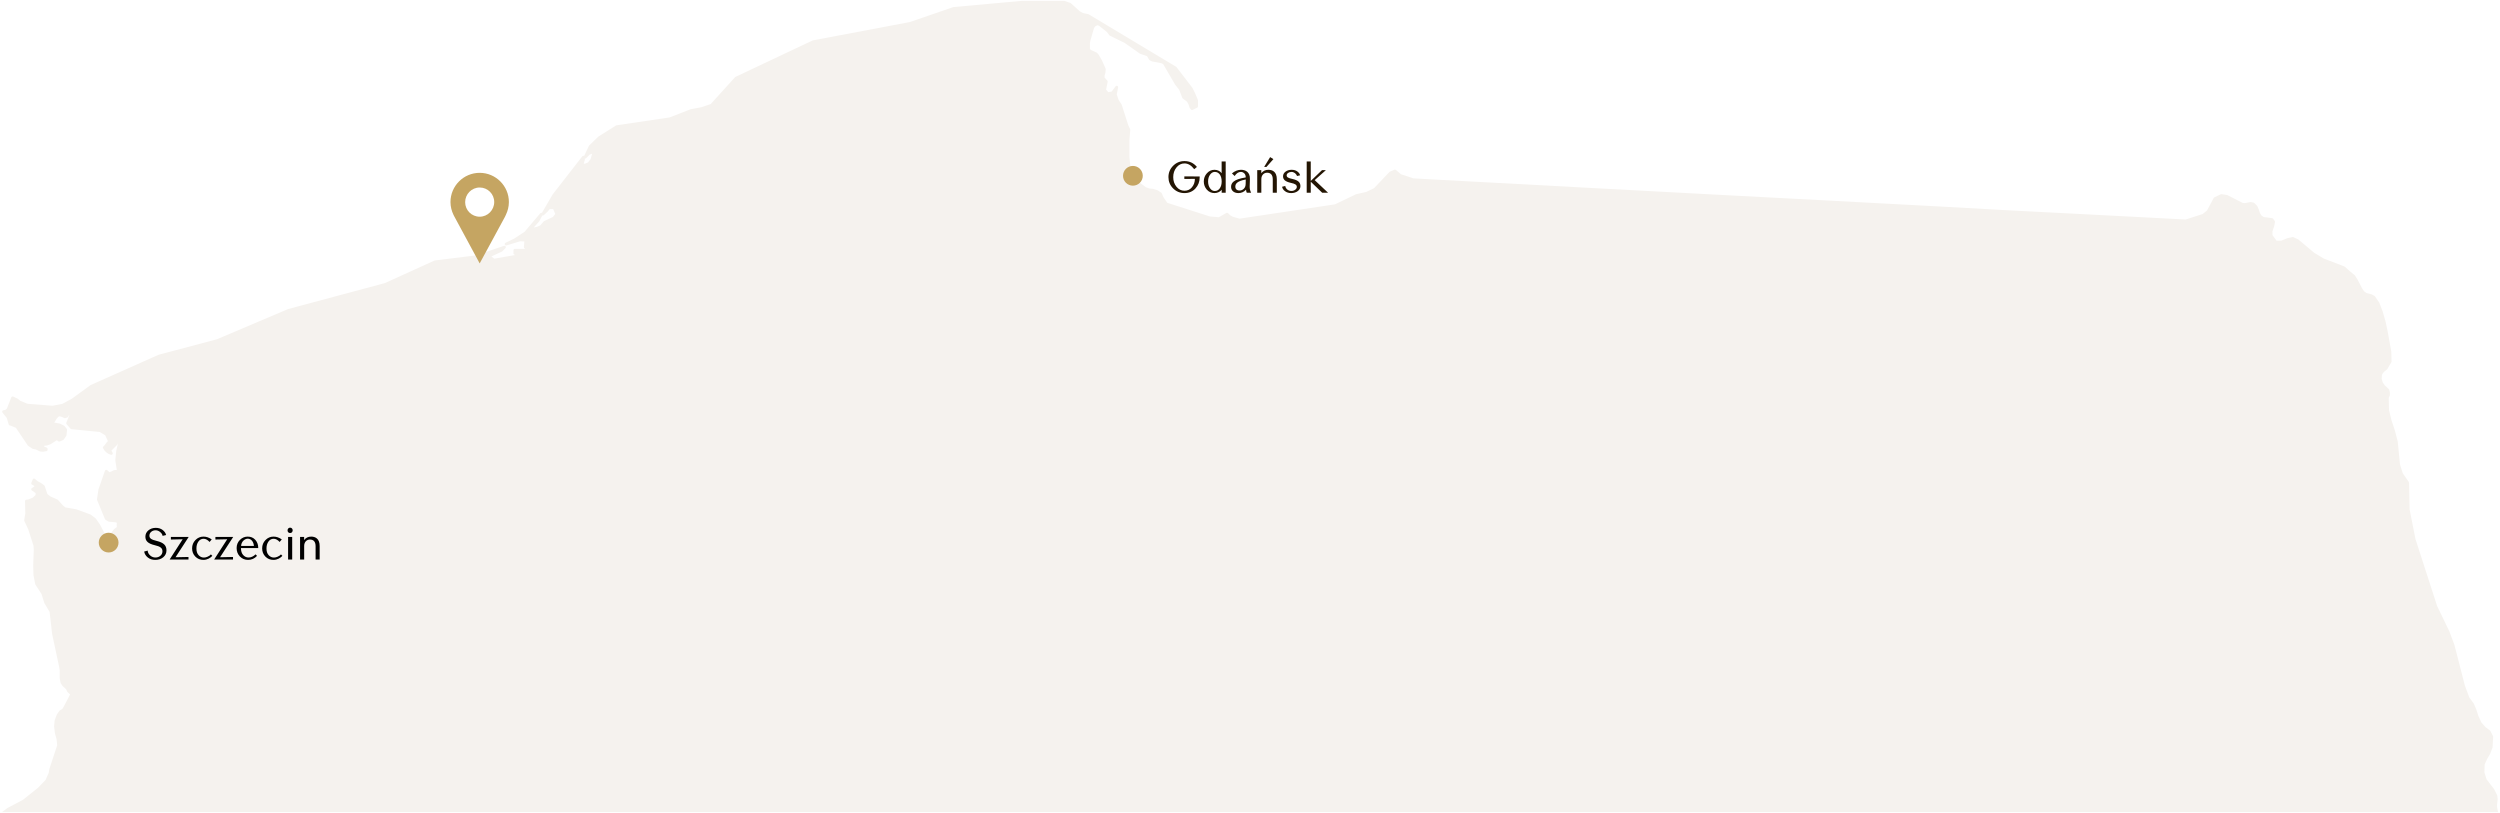
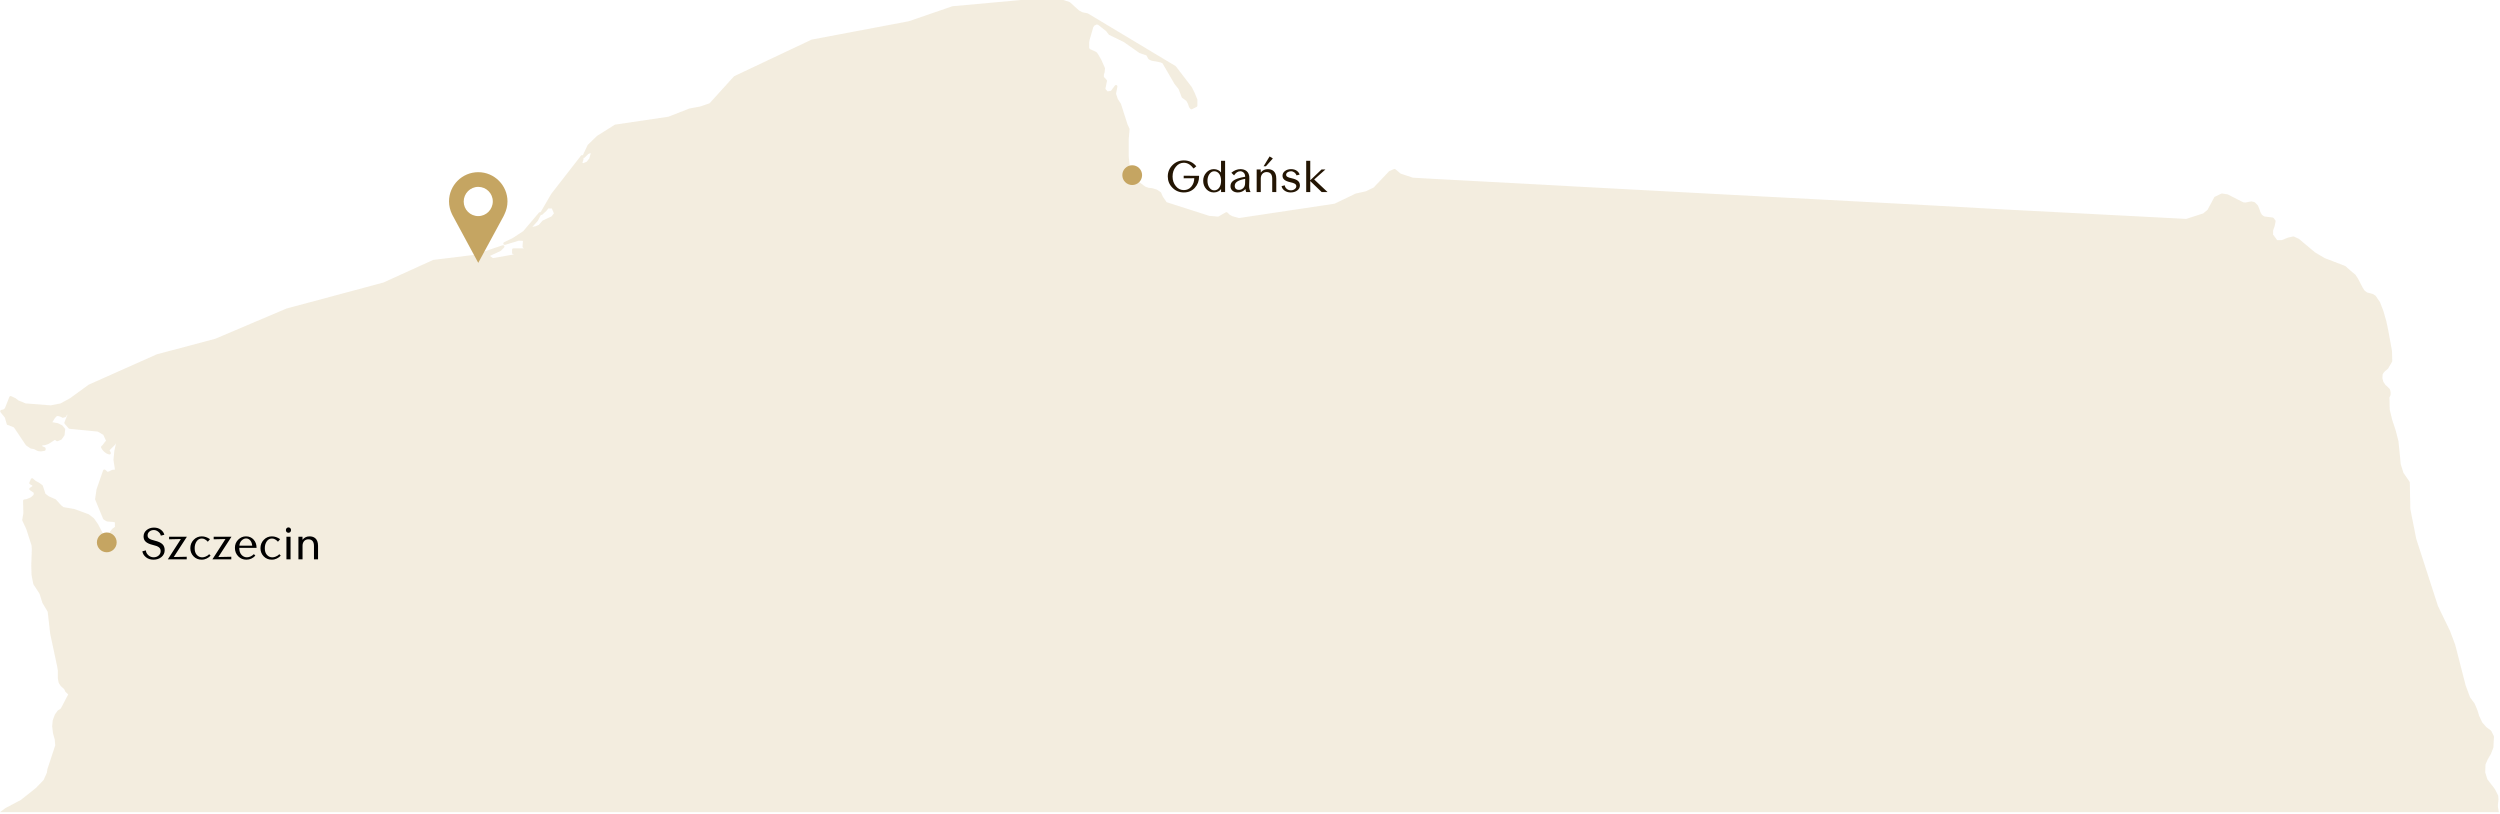
- <svg xmlns="http://www.w3.org/2000/svg" width="886" height="288" viewBox="0 0 886 288" fill="none">
-   <path d="M377.147 0.308C377.174 0.312 377.2 0.318 377.226 0.327L379.325 1.027L379.419 1.07C379.449 1.087 379.477 1.107 379.503 1.13L382.658 3.99L383.842 4.626L385.67 5.012L385.75 5.036C385.776 5.046 385.8 5.058 385.824 5.073L416.824 23.672C416.878 23.705 416.926 23.747 416.964 23.797L422.563 31.097L422.614 31.177L423.515 32.978L423.528 33.009L424.528 35.409C424.554 35.47 424.567 35.535 424.567 35.601V37.702C424.567 37.891 424.46 38.064 424.291 38.149L422.69 38.949C422.48 39.054 422.223 38.998 422.076 38.814L421.677 38.314C421.64 38.268 421.611 38.215 421.593 38.16L421.205 36.998L420.68 36.036L419.167 34.901C419.091 34.844 419.033 34.767 418.999 34.678L417.926 31.849L416.475 30.011C416.46 29.993 416.446 29.973 416.435 29.953L412.216 22.692L411.519 22.382L408.375 21.793C408.329 21.784 408.285 21.769 408.243 21.748L407.443 21.348C407.355 21.304 407.281 21.235 407.232 21.149L406.525 19.913L404.104 19.074C404.059 19.058 404.018 19.037 403.979 19.01L398.611 15.233L393.347 12.65C393.276 12.615 393.214 12.565 393.167 12.502L392.304 11.351L389.517 9.141L388.985 8.942L388.189 9.304L387.721 9.928L386.452 14.323L386.267 15.251V17.319L386.578 17.693L388.674 18.646C388.742 18.677 388.803 18.723 388.852 18.781L389.352 19.381L389.399 19.451L390.5 21.351L390.523 21.397L391.823 24.296C391.858 24.373 391.872 24.458 391.865 24.543L391.766 25.743C391.763 25.777 391.756 25.812 391.746 25.845L391.467 26.776V27.506L392.436 28.563C392.543 28.681 392.589 28.843 392.558 29L392.004 31.762L392.762 32.659L393.985 32.443L395.367 30.601C395.507 30.415 395.757 30.35 395.97 30.444C396.182 30.538 396.302 30.767 396.258 30.996L395.782 33.466L396.421 35.383L397.486 37.03L397.519 37.087C397.528 37.107 397.536 37.128 397.543 37.149L399.834 44.319L400.521 45.79C400.557 45.868 400.573 45.956 400.565 46.042L400.267 49.63V55.669L400.854 61.458L402.023 63.797L403.235 64.23L403.304 64.261C403.326 64.273 403.347 64.286 403.367 64.301L406.107 66.356L407.374 66.808L408.509 66.903L408.616 66.924L410.216 67.424L410.282 67.45C410.304 67.46 410.325 67.472 410.345 67.485L411.544 68.286L411.602 68.33C411.655 68.378 411.698 68.438 411.727 68.504L412.306 69.857L413.683 71.876L428.768 76.709L431.954 76.989L434.619 75.467L434.694 75.432C434.875 75.366 435.081 75.408 435.221 75.547L435.968 76.295L436.956 76.835L439.296 77.49L473.119 72.418L480.551 68.85L480.658 68.813L484.202 68.025L486.967 66.69L492.404 60.958L492.479 60.892C492.507 60.873 492.536 60.857 492.566 60.843L494.167 60.143L494.233 60.12C494.391 60.076 494.562 60.112 494.689 60.219L496.516 61.757L500.859 63.205L507.896 63.602H507.895L526.594 64.602L561.794 66.502L587.994 67.902L614.193 69.302L646.593 71.002H646.594L685.993 73.102H685.995L711.191 74.501H711.192L736.393 75.802L757.593 76.902H757.594L774.601 77.797L780.621 75.855L782.173 74.578L784.426 70.366L784.52 70.177C784.569 70.078 784.651 69.999 784.751 69.951L787.051 68.85C787.142 68.806 787.245 68.791 787.345 68.807L789.245 69.107L789.321 69.126C789.346 69.133 789.37 69.144 789.394 69.156L794.813 71.915L795.547 71.996L797.573 71.61C797.64 71.597 797.709 71.598 797.775 71.613L798.676 71.813L798.743 71.834C798.81 71.859 798.87 71.897 798.921 71.948L799.921 72.948L799.982 73.023C800 73.05 800.016 73.079 800.028 73.109L800.528 74.309L800.541 74.343L800.924 75.491L801.441 76.353L802.253 76.921L805.231 77.305L805.328 77.328C805.423 77.36 805.507 77.42 805.567 77.501L806.167 78.301C806.252 78.415 806.285 78.56 806.257 78.7L805.957 80.2C805.953 80.22 805.948 80.24 805.941 80.259L805.367 81.982V83.335L806.818 85.301H808.469L810.578 84.439L810.658 84.414L812.459 84.013L812.54 84.002C812.622 83.998 812.705 84.014 812.78 84.049L814.479 84.849L814.536 84.88C814.554 84.892 814.572 84.905 814.589 84.918L820.158 89.593L823.586 91.649L830.846 94.434C830.902 94.456 830.954 94.488 830.999 94.528L832.785 96.116L834.484 97.515C834.524 97.548 834.56 97.588 834.588 97.631L835.487 99.031C835.496 99.044 835.504 99.058 835.512 99.072L837.097 102.144L837.83 103.246L838.68 103.84L840.494 104.318L840.554 104.337C840.573 104.345 840.591 104.354 840.609 104.364L841.51 104.864C841.578 104.902 841.636 104.956 841.68 105.02L843.18 107.219C843.201 107.251 843.22 107.285 843.233 107.321L844.434 110.42L844.447 110.464L845.447 113.964L845.456 113.998L846.156 117.297L846.159 117.312L847.459 124.512C847.463 124.537 847.466 124.562 847.467 124.587L847.566 128.087C847.569 128.181 847.546 128.273 847.499 128.353L846.099 130.753C846.069 130.805 846.029 130.85 845.983 130.888L844.919 131.759L844.478 132.289L844.158 132.849L844.071 134.247L844.426 135.489L845.146 136.569L845.999 137.328L846.021 137.348L846.62 137.948L846.665 137.999C846.706 138.052 846.735 138.114 846.752 138.18L846.952 138.98C846.962 139.02 846.967 139.06 846.967 139.101V140.001C846.967 140.071 846.952 140.141 846.924 140.205L846.568 141.003L846.665 145.337L847.548 148.964L848.741 152.543L848.751 152.577L849.751 156.477C849.757 156.502 849.762 156.527 849.765 156.552L850.559 164.602L851.52 167.677L853.679 170.818C853.734 170.898 853.764 170.993 853.767 171.09L853.966 180.548L856.052 191.074L863.734 214.82L868.018 223.684L868.035 223.726L869.835 228.526L869.852 228.577L873.547 242.959L875.111 247.162L876.671 249.307C876.693 249.337 876.712 249.37 876.727 249.404L877.627 251.504L877.644 251.549L878.335 253.724L879.391 256.025L880.906 257.731L882.467 258.901C882.529 258.947 882.58 259.008 882.614 259.078L883.515 260.877C883.553 260.955 883.571 261.042 883.566 261.128L883.366 264.829C883.363 264.88 883.352 264.931 883.334 264.979L882.534 267.08C882.525 267.105 882.513 267.129 882.5 267.152L881.411 269.03L880.562 270.917L880.469 273.732L881.218 276.167L883.863 279.596L883.914 279.677L885.015 281.877L885.049 281.966C885.057 281.997 885.063 282.028 885.065 282.06L885.165 283.259C885.168 283.291 885.168 283.325 885.164 283.357L884.967 285.13V286.053L885.3 287.801H0.7L2.567 286.401L2.634 286.359L8.091 283.481L13.431 279.229L16.146 276.416L17.281 273.862L17.473 272.625L17.492 272.544L20.26 264.141L20.073 262.089L19.484 259.933C19.478 259.91 19.474 259.887 19.471 259.864L19.171 257.463C19.166 257.426 19.166 257.388 19.17 257.351L19.369 255.351C19.373 255.309 19.383 255.268 19.398 255.228L20.098 253.329L20.123 253.271C20.133 253.252 20.144 253.234 20.156 253.216L21.056 251.917C21.096 251.858 21.149 251.81 21.21 251.773L22.102 251.237L22.628 250.362L24.846 246.11L23.929 245.27C23.878 245.224 23.838 245.167 23.811 245.104L23.451 244.297L22.227 243.168C22.199 243.142 22.173 243.111 22.151 243.079L21.551 242.178C21.515 242.124 21.489 242.063 21.477 242L21.177 240.5C21.17 240.467 21.167 240.434 21.167 240.401V237.639L20.973 236.377H20.972L20.378 233.606L18.477 224.706C18.474 224.69 18.471 224.674 18.47 224.658L17.582 216.865L15.737 213.756C15.717 213.723 15.701 213.688 15.69 213.651L14.709 210.514L12.547 207.173C12.512 207.12 12.489 207.059 12.477 206.997L11.876 203.896C11.871 203.87 11.868 203.843 11.867 203.816L11.768 200.416C11.767 200.405 11.767 200.394 11.768 200.383L11.966 194.816L11.872 193.397L10.002 187.587L8.614 184.613C8.572 184.521 8.558 184.419 8.574 184.319L8.965 181.966L8.867 177.712V177.601C8.867 177.349 9.055 177.136 9.305 177.105L10.036 177.013L11.595 176.373L12.584 175.465L12.645 174.749L11.284 173.813C11.148 173.719 11.066 173.564 11.067 173.398C11.069 173.232 11.152 173.077 11.29 172.985L12.096 172.447L12.184 172.301L12.106 172.173L11.324 171.739C11.102 171.615 11.008 171.344 11.105 171.109L11.605 169.909L11.664 169.805C11.734 169.71 11.838 169.641 11.956 169.614C12.114 169.578 12.279 169.621 12.399 169.728L13.254 170.488L14.504 171.161C14.524 171.171 14.543 171.184 14.562 171.197L15.661 171.997L15.72 172.047C15.775 172.102 15.817 172.169 15.842 172.243L16.794 175.099L17.923 175.967L20.368 177.043C20.433 177.072 20.492 177.114 20.539 177.167L22.312 179.137L23.18 179.831L27.053 180.508C27.082 180.513 27.112 180.521 27.14 180.532L32.039 182.332C32.086 182.349 32.131 182.373 32.171 182.404L33.871 183.704L33.928 183.755C33.945 183.774 33.962 183.794 33.977 183.815L35.377 185.815L35.409 185.869L38.39 191.533L38.984 192.365L39.067 190.282L39.086 190.164L39.486 188.764L39.523 188.672C39.538 188.643 39.556 188.615 39.576 188.589L40.377 187.589L40.419 187.542C40.434 187.528 40.45 187.514 40.467 187.501L41.423 186.783L41.374 186.484C41.37 186.457 41.367 186.428 41.367 186.401V185.801C41.367 185.783 41.368 185.764 41.37 185.746L41.424 185.26L40.869 185.094L38.624 184.899C38.548 184.892 38.475 184.869 38.41 184.83L37.41 184.23C37.318 184.175 37.246 184.091 37.205 183.992L34.404 177.192C34.37 177.109 34.359 177.017 34.372 176.928L34.872 173.529L34.895 173.437L37.195 166.836L37.219 166.78C37.283 166.65 37.401 166.554 37.543 166.517C37.705 166.476 37.878 166.517 38.002 166.629L38.785 167.334L39.376 167.137L40.344 166.654L40.435 166.619C40.466 166.61 40.498 166.604 40.531 166.602L41.39 166.541L40.873 163.177C40.867 163.136 40.865 163.095 40.869 163.053L41.169 159.953C41.171 159.933 41.174 159.913 41.179 159.893L41.772 157.225L41.776 157.176L41.499 157.653C41.477 157.69 41.451 157.724 41.421 157.754L39.484 159.69L39.906 160.461C40.006 160.645 39.981 160.871 39.845 161.029C39.708 161.187 39.487 161.243 39.291 161.169L38.491 160.87C38.45 160.854 38.411 160.833 38.376 160.808L37.677 160.308C37.654 160.292 37.633 160.274 37.613 160.254L37.113 159.754C37.087 159.728 37.063 159.698 37.043 159.667L36.543 158.867C36.42 158.669 36.449 158.412 36.613 158.248L37.086 157.774L37.862 156.708L37.902 156.66C37.916 156.645 37.931 156.63 37.947 156.617L38.252 156.362L37.277 154.251L35.309 153.087L25.317 152.099C25.191 152.087 25.074 152.026 24.99 151.93L23.591 150.331C23.467 150.189 23.433 149.99 23.503 149.816L24.565 147.158C24.536 147.145 24.508 147.13 24.482 147.112L24.096 147.758C24.03 147.867 23.927 147.947 23.805 147.982L23.105 148.182C22.984 148.216 22.855 148.205 22.743 148.149L21.987 147.77L21.102 147.529L20.667 147.716L20.074 148.393L19.496 149.359C19.49 149.369 19.483 149.379 19.477 149.388L19.222 149.75L21.158 150.11L21.226 150.127C21.248 150.135 21.27 150.143 21.291 150.154L22.69 150.854C22.755 150.886 22.812 150.932 22.857 150.989L23.657 151.989C23.739 152.092 23.778 152.223 23.765 152.354L23.564 154.253C23.556 154.337 23.526 154.417 23.479 154.486L22.578 155.786C22.524 155.864 22.448 155.926 22.359 155.962L21.159 156.462C20.996 156.531 20.809 156.507 20.667 156.401L20.145 156.009L17.936 157.422C17.902 157.445 17.864 157.463 17.825 157.476L16.625 157.875C16.586 157.888 16.546 157.897 16.505 157.9L15.667 157.963V158.268L16.56 158.64C16.746 158.718 16.867 158.899 16.867 159.101V159.401C16.867 159.645 16.69 159.854 16.449 159.894L15.249 160.094C15.204 160.102 15.157 160.103 15.111 160.098L14.212 159.999C14.153 159.992 14.096 159.975 14.043 159.949L12.708 159.281L11.678 159.093C11.611 159.081 11.546 159.055 11.489 159.017L9.989 158.017C9.935 157.981 9.888 157.935 9.852 157.88L5.636 151.605L3.669 150.801H3.567C3.345 150.801 3.149 150.654 3.087 150.441L2.414 148.134L0.877 146.213C0.769 146.079 0.738 145.898 0.795 145.735C0.852 145.572 0.99 145.451 1.158 145.414L1.937 145.24L2.446 144.802L4.001 140.82L4.048 140.728C4.104 140.643 4.185 140.576 4.281 140.538C4.41 140.486 4.553 140.49 4.679 140.548L6.179 141.249L6.279 141.311L7.224 142.066L9.783 143.109L18.635 143.797L22.094 143.125L25.499 141.278L32.073 136.497L32.163 136.445L56.163 125.745L56.238 125.718L76.899 120.228L102.071 109.542L102.138 109.518L118.537 105.119L136.4 100.327L153.96 92.346L154.031 92.32C154.056 92.313 154.08 92.308 154.105 92.305L168.653 90.511L178.606 87.127C178.826 87.053 179.069 87.14 179.191 87.337C179.314 87.535 179.284 87.79 179.12 87.955L178.021 89.055C177.979 89.096 177.932 89.13 177.879 89.155L174.142 90.898L175.19 91.671L182.567 90.38V90.301H182.467C182.191 90.301 181.967 90.077 181.967 89.801V88.702C181.967 88.426 182.191 88.202 182.467 88.202H186.166L185.89 88.017C185.739 87.916 185.654 87.742 185.669 87.561L185.826 85.576L184.329 85.504L179.514 86.979C179.264 87.055 178.997 86.927 178.901 86.684C178.806 86.441 178.914 86.165 179.149 86.051L182.22 84.565L185.933 82.122L191.485 75.578C191.628 75.41 191.86 75.358 192.057 75.439L195.835 68.95L195.872 68.894L206.372 55.394C206.503 55.225 206.728 55.159 206.93 55.228C206.961 55.239 206.99 55.254 207.018 55.27L208.715 51.687C208.741 51.633 208.776 51.584 208.819 51.542L212.02 48.442L212.101 48.378L218.301 44.478L218.394 44.432C218.426 44.42 218.46 44.412 218.494 44.407L237.338 41.615L244.685 38.736L244.776 38.709L248.539 38.015L251.883 36.87L260.496 27.366L260.569 27.299C260.595 27.28 260.624 27.264 260.653 27.25L287.953 14.349C287.992 14.331 288.032 14.318 288.074 14.31L322.438 7.817L337.805 2.529L337.922 2.503L362.122 0.303L362.167 0.301H377.067L377.147 0.308ZM194.157 74.914C194.142 74.933 194.125 74.951 194.107 74.967L192.707 76.268C192.564 76.401 192.362 76.433 192.188 76.366L191.11 78.432C191.091 78.47 191.066 78.506 191.037 78.538L189.155 80.606L190.224 80.418L191.464 79.886L192.689 78.474L192.766 78.403C192.793 78.382 192.823 78.363 192.854 78.348L195.948 76.898L196.789 75.827L196.039 74.101H194.807L194.157 74.914ZM208.949 54.825L207.721 56.055C207.599 56.177 207.427 56.222 207.267 56.189V56.601C207.267 56.652 207.259 56.702 207.244 56.751L206.876 57.924L207.177 58.058L208.355 57.586L209.312 56.37L209.813 54.619L209.718 54.504L208.949 54.825Z" fill="#F5F2EE" />
-   <path d="M179.3 76.101C179.95 74.751 180.35 73.201 180.35 71.601C180.35 65.901 175.7 61.251 170 61.251C164.3 61.251 159.65 65.901 159.65 71.601C159.65 73.201 160.05 74.751 160.7 76.101C160.7 76.101 160.9 76.551 160.95 76.601L170 93.351L178.95 76.851C179.05 76.651 179.3 76.101 179.3 76.101ZM170 66.451C172.85 66.451 175.15 68.751 175.15 71.601C175.15 74.451 172.85 76.801 170 76.801C167.15 76.801 164.85 74.501 164.85 71.651C164.85 68.801 167.15 66.451 170 66.451Z" fill="#C5A562" />
-   <circle cx="401.5" cy="62.301" r="3.5" fill="#C5A562" />
-   <path d="M425.168 62.541V62.813C425.168 64.365 424.672 65.693 423.664 66.797C422.656 67.885 421.36 68.429 419.776 68.429C418.192 68.429 416.848 67.869 415.744 66.765C414.64 65.661 414.096 64.317 414.096 62.765C414.096 61.197 414.656 59.853 415.76 58.749C416.864 57.645 418.208 57.085 419.776 57.085C421.568 57.085 423.04 57.773 424.192 59.165L423.232 59.965C422.208 58.605 421.056 57.917 419.776 57.917C418.656 57.917 417.712 58.397 416.944 59.341C416.176 60.285 415.792 61.421 415.792 62.781C415.792 64.109 416.176 65.245 416.944 66.189C417.712 67.133 418.656 67.597 419.776 67.597C420.848 67.597 421.728 67.197 422.416 66.381C423.104 65.565 423.456 64.573 423.472 63.389L419.728 63.421V62.509L425.168 62.541ZM434.385 57.213V68.301H432.962V67.229C432.466 67.917 431.522 68.429 430.418 68.429C429.346 68.429 428.45 68.029 427.714 67.229C426.993 66.413 426.626 65.437 426.626 64.301C426.626 63.181 426.993 62.221 427.73 61.405C428.466 60.589 429.362 60.173 430.418 60.173C431.522 60.173 432.45 60.685 432.946 61.373V57.213H434.385ZM432.962 64.301C432.962 62.253 432.002 60.925 430.53 60.925C429.858 60.925 429.298 61.261 428.834 61.917C428.37 62.573 428.146 63.357 428.146 64.301C428.146 65.245 428.37 66.061 428.834 66.717C429.298 67.373 429.858 67.693 430.53 67.693C431.25 67.693 431.842 67.373 432.29 66.749C432.738 66.125 432.962 65.309 432.962 64.301ZM443.4 68.301H441.864C441.72 68.061 441.64 67.709 441.592 67.229C440.856 68.029 439.96 68.429 438.904 68.429C437.352 68.429 436.296 67.565 436.296 66.237C436.296 64.877 437.064 63.581 441.496 62.877C441.48 62.221 441.304 61.741 440.952 61.421C440.6 61.085 440.2 60.925 439.768 60.925C438.92 60.925 438.184 61.405 437.56 62.381L436.6 61.453C437.624 60.605 438.696 60.173 439.816 60.173C441.32 60.173 443.064 60.909 442.968 63.485L442.888 66.125C442.872 66.861 443.032 67.581 443.4 68.301ZM441.464 65.149L441.496 63.613C438.344 64.189 437.799 65.181 437.799 66.125C437.799 67.005 438.344 67.517 439.32 67.517C439.88 67.517 440.376 67.309 440.808 66.893C441.24 66.477 441.448 65.901 441.464 65.149ZM452.506 63.533V68.301H451.066V63.565C451.066 61.837 450.202 61.213 449.066 61.213C447.898 61.213 447.018 62.093 447.018 63.485V68.301H445.562V60.301H447.002V61.389C447.626 60.573 448.458 60.173 449.498 60.173C450.906 60.173 452.506 60.829 452.506 63.533ZM450.138 55.677L451.29 56.397L448.826 59.165H448.01L450.138 55.677ZM460.87 65.965C460.87 66.669 460.55 67.261 459.926 67.725C459.302 68.189 458.534 68.429 457.606 68.429C456.742 68.429 456.022 68.205 455.43 67.773C454.838 67.341 454.486 66.813 454.374 66.189L455.494 65.901C455.638 66.925 456.566 67.677 457.654 67.677C458.182 67.677 458.646 67.533 459.014 67.245C459.398 66.957 459.59 66.621 459.59 66.237C459.59 65.485 458.966 65.117 457.43 64.797C455.51 64.365 454.71 63.645 454.71 62.493C454.71 61.837 454.998 61.277 455.574 60.845C456.166 60.397 456.886 60.173 457.734 60.173C458.55 60.173 459.222 60.365 459.75 60.749C460.294 61.133 460.63 61.597 460.758 62.125L459.654 62.381C459.398 61.549 458.582 60.925 457.702 60.925C456.758 60.925 455.99 61.501 455.99 62.141C455.99 62.797 456.518 63.101 458.006 63.421C460.054 63.869 460.87 64.637 460.87 65.965ZM464.533 64.397V68.301H463.093V57.213H464.533V64.125L468.517 60.301H469.893L465.925 63.837L470.661 68.301H468.581L464.533 64.397Z" fill="#231503" />
-   <circle cx="38.5" cy="192.301" r="3.5" fill="#C5A562" />
-   <path d="M58.997 195.069C58.997 196.045 58.613 196.845 57.861 197.485C57.109 198.109 56.165 198.429 55.045 198.429C53.973 198.429 53.093 198.141 52.373 197.565C51.653 196.989 51.237 196.285 51.093 195.469L52.341 195.133C52.373 195.789 52.661 196.349 53.205 196.845C53.765 197.341 54.389 197.581 55.077 197.581C55.781 197.581 56.373 197.373 56.853 196.957C57.333 196.541 57.573 196.013 57.573 195.373C57.573 194.237 56.805 193.661 54.821 193.213C52.469 192.653 51.525 191.741 51.525 190.205C51.525 189.309 51.877 188.557 52.581 187.965C53.301 187.373 54.165 187.069 55.205 187.069C56.181 187.069 56.981 187.325 57.637 187.821C58.293 188.317 58.709 188.925 58.869 189.613L57.621 189.917C57.541 189.389 57.237 188.941 56.741 188.541C56.245 188.141 55.717 187.933 55.157 187.933C54.533 187.933 54.021 188.109 53.589 188.477C53.157 188.845 52.949 189.293 52.949 189.837C52.949 190.797 53.637 191.245 55.493 191.693C58.037 192.317 58.997 193.293 58.997 195.069ZM60.56 190.301H66.864L62.208 197.485L66.8 197.389V198.301H60.112L64.736 191.117L60.56 191.213V190.301ZM74.751 196.477L75.247 197.005C74.559 197.757 73.423 198.429 72.095 198.429C70.959 198.429 69.999 198.045 69.231 197.261C68.463 196.477 68.079 195.501 68.079 194.349C68.079 193.197 68.463 192.221 69.247 191.405C70.031 190.589 70.991 190.173 72.127 190.173C73.119 190.173 74.095 190.509 75.039 191.165L74.271 192.077C73.599 191.325 72.895 190.941 72.159 190.941C71.407 190.941 70.783 191.261 70.319 191.917C69.855 192.573 69.615 193.373 69.615 194.333C69.599 195.373 69.855 196.173 70.383 196.749C70.911 197.309 71.519 197.597 72.239 197.597C72.639 197.597 73.039 197.517 73.423 197.357C73.807 197.197 74.063 197.069 74.207 196.957C74.351 196.845 74.527 196.685 74.751 196.477ZM76.341 190.301H82.645L77.989 197.485L82.581 197.389V198.301H75.893L80.517 191.117L76.341 191.213V190.301ZM91.524 194.237H85.396C85.396 195.309 85.668 196.141 86.196 196.717C86.724 197.293 87.364 197.581 88.084 197.581C88.964 197.581 89.796 197.213 90.58 196.461L91.092 197.005C90.212 197.949 89.156 198.429 87.924 198.429C86.772 198.429 85.812 198.029 85.028 197.229C84.244 196.413 83.86 195.421 83.86 194.221C83.86 193.085 84.244 192.141 85.012 191.357C85.796 190.573 86.708 190.173 87.78 190.173C88.9 190.173 89.796 190.557 90.484 191.325C91.172 192.077 91.524 193.053 91.524 194.237ZM85.444 193.469H89.988C89.844 191.917 88.98 190.909 87.812 190.909C87.284 190.909 86.772 191.133 86.276 191.597C85.78 192.061 85.508 192.685 85.444 193.469ZM99.579 196.477L100.075 197.005C99.387 197.757 98.251 198.429 96.923 198.429C95.787 198.429 94.827 198.045 94.059 197.261C93.291 196.477 92.907 195.501 92.907 194.349C92.907 193.197 93.291 192.221 94.075 191.405C94.859 190.589 95.819 190.173 96.955 190.173C97.947 190.173 98.923 190.509 99.867 191.165L99.099 192.077C98.427 191.325 97.723 190.941 96.987 190.941C96.235 190.941 95.611 191.261 95.147 191.917C94.683 192.573 94.443 193.373 94.443 194.333C94.427 195.373 94.683 196.173 95.211 196.749C95.739 197.309 96.347 197.597 97.067 197.597C97.467 197.597 97.867 197.517 98.251 197.357C98.635 197.197 98.891 197.069 99.035 196.957C99.179 196.845 99.355 196.685 99.579 196.477ZM103.473 187.277C103.809 187.613 103.809 188.269 103.473 188.637C103.153 189.005 102.529 188.989 102.161 188.653C101.825 188.285 101.825 187.645 102.161 187.277C102.497 186.909 103.137 186.909 103.473 187.277ZM103.553 190.301V198.301H102.097V190.301H103.553ZM113.287 193.533V198.301H111.847V193.565C111.847 191.837 110.983 191.213 109.847 191.213C108.679 191.213 107.799 192.093 107.799 193.485V198.301H106.343V190.301H107.783V191.389C108.407 190.573 109.239 190.173 110.279 190.173C111.687 190.173 113.287 190.829 113.287 193.533Z" fill="black" />
+ <svg xmlns="http://www.w3.org/2000/svg" width="885" height="288" viewBox="0 0 885 288" fill="none">
+   <path d="M376.447 0.007C376.474 0.011 376.5 0.017 376.525 0.025L378.625 0.726L378.719 0.769C378.749 0.786 378.777 0.806 378.803 0.829L381.958 3.688L383.142 4.325L384.97 4.711L385.05 4.734C385.076 4.744 385.1 4.757 385.124 4.771L416.124 23.371C416.178 23.403 416.225 23.446 416.264 23.496L421.863 30.796L421.914 30.876L422.814 32.677L422.828 32.708L423.828 35.107C423.853 35.168 423.867 35.234 423.867 35.3V37.4C423.867 37.59 423.76 37.763 423.591 37.848L421.99 38.648C421.779 38.753 421.523 38.697 421.376 38.513L420.977 38.013C420.94 37.967 420.911 37.914 420.893 37.858L420.505 36.696L419.979 35.734L418.467 34.6C418.391 34.543 418.332 34.465 418.299 34.377L417.226 31.548L415.774 29.71C415.76 29.691 415.746 29.672 415.734 29.651L411.516 22.391L410.818 22.081L407.675 21.491C407.629 21.483 407.585 21.468 407.543 21.447L406.743 21.047C406.655 21.003 406.581 20.933 406.532 20.848L405.825 19.611L403.403 18.773C403.359 18.757 403.317 18.736 403.279 18.709L397.911 14.932L392.646 12.349C392.576 12.314 392.514 12.263 392.467 12.2L391.604 11.05L388.816 8.84L388.285 8.641L387.489 9.003L387.021 9.627L385.752 14.021L385.566 14.949V17.018L385.878 17.392L387.974 18.345C388.042 18.376 388.103 18.422 388.151 18.48L388.651 19.08L388.699 19.149L389.8 21.05L389.823 21.096L391.123 23.995C391.158 24.072 391.172 24.157 391.165 24.241L391.065 25.441C391.063 25.476 391.056 25.511 391.046 25.544L390.767 26.475V27.205L391.735 28.262C391.843 28.379 391.889 28.542 391.857 28.698L391.304 31.461L392.062 32.357L393.285 32.142L394.667 30.3C394.807 30.114 395.057 30.048 395.27 30.143C395.482 30.237 395.602 30.466 395.558 30.694L395.082 33.165L395.721 35.082L396.786 36.728L396.818 36.786C396.828 36.806 396.836 36.827 396.843 36.848L399.134 44.018L399.82 45.488C399.857 45.567 399.872 45.654 399.865 45.741L399.566 49.329V55.368L400.154 61.156L401.323 63.496L402.535 63.929L402.604 63.96C402.626 63.972 402.647 63.985 402.667 64L405.407 66.055L406.674 66.507L407.809 66.602L407.916 66.623L409.516 67.123L409.582 67.148C409.604 67.159 409.625 67.17 409.645 67.184L410.844 67.984L410.901 68.028C410.955 68.077 410.998 68.136 411.026 68.203L411.605 69.556L412.982 71.575L428.067 76.407L431.254 76.688L433.919 75.166L433.994 75.131C434.175 75.064 434.381 75.107 434.521 75.246L435.268 75.994L436.256 76.533L438.596 77.189L472.419 72.116L479.851 68.549L479.958 68.512L483.502 67.724L486.267 66.389L491.704 60.656L491.779 60.591C491.806 60.572 491.836 60.555 491.866 60.542L493.467 59.842L493.533 59.818C493.691 59.775 493.862 59.811 493.989 59.918L495.815 61.456L500.159 62.903L507.195 63.301H507.194L525.894 64.301L561.094 66.201L587.294 67.601L613.493 69.001L645.893 70.701H645.894L685.293 72.801H685.295L710.491 74.2H710.492L735.692 75.501L756.893 76.601H756.894L773.9 77.496L779.921 75.554L781.473 74.276L783.726 70.064L783.819 69.876C783.869 69.777 783.951 69.697 784.051 69.649L786.351 68.549C786.442 68.505 786.545 68.49 786.645 68.506L788.545 68.806L788.621 68.824C788.646 68.832 788.67 68.843 788.693 68.855L794.113 71.613L794.847 71.694L796.873 71.309C796.94 71.296 797.009 71.297 797.075 71.311L797.976 71.512L798.043 71.532C798.109 71.557 798.17 71.596 798.221 71.647L799.221 72.647L799.282 72.722C799.3 72.749 799.316 72.778 799.328 72.808L799.828 74.008L799.841 74.042L800.224 75.189L800.741 76.052L801.553 76.62L804.531 77.004L804.628 77.026C804.722 77.058 804.806 77.119 804.867 77.2L805.467 78C805.552 78.114 805.585 78.259 805.557 78.398L805.257 79.898C805.253 79.919 805.248 79.939 805.241 79.958L804.667 81.681V83.034L806.118 85H807.769L809.878 84.138L809.958 84.112L811.759 83.712L811.84 83.701C811.922 83.697 812.005 83.713 812.08 83.748L813.779 84.548L813.836 84.579C813.854 84.591 813.872 84.603 813.889 84.617L819.458 89.292L822.886 91.348L830.146 94.133C830.202 94.154 830.254 94.186 830.299 94.227L832.085 95.814L833.784 97.214C833.824 97.247 833.86 97.287 833.888 97.33L834.787 98.73C834.796 98.743 834.804 98.757 834.812 98.77L836.396 101.843L837.13 102.944L837.979 103.539L839.794 104.017L839.854 104.036C839.873 104.044 839.891 104.053 839.909 104.062L840.81 104.562C840.878 104.6 840.936 104.654 840.979 104.719L842.479 106.918C842.501 106.95 842.519 106.984 842.533 107.02L843.733 110.119L843.747 110.163L844.747 113.663L844.756 113.696L845.456 116.996L845.459 117.011L846.759 124.211C846.763 124.236 846.766 124.261 846.767 124.286L846.866 127.786C846.869 127.879 846.846 127.971 846.799 128.052L845.398 130.452C845.368 130.504 845.329 130.549 845.283 130.587L844.219 131.458L843.777 131.987L843.458 132.548L843.371 133.945L843.726 135.188L844.446 136.268L845.299 137.026L845.32 137.047L845.92 137.646L845.965 137.697C846.006 137.751 846.035 137.813 846.052 137.879L846.252 138.679C846.262 138.718 846.267 138.759 846.267 138.8V139.7C846.267 139.77 846.252 139.839 846.224 139.903L845.868 140.702L845.965 145.036L846.848 148.663L848.041 152.242L848.051 152.275L849.051 156.176C849.057 156.2 849.062 156.226 849.064 156.251L849.858 164.301L850.819 167.376L852.979 170.517C853.034 170.597 853.064 170.692 853.066 170.789L853.266 180.247L855.352 190.772L863.034 214.519L867.317 223.383L867.335 223.425L869.135 228.225L869.151 228.275L872.847 242.658L874.411 246.86L875.971 249.006C875.993 249.036 876.012 249.068 876.026 249.103L876.927 251.203L876.943 251.248L877.635 253.423L878.69 255.724L880.206 257.43L881.767 258.6C881.829 258.646 881.879 258.707 881.914 258.776L882.814 260.576C882.853 260.654 882.871 260.741 882.866 260.827L882.666 264.527C882.663 264.579 882.652 264.63 882.634 264.678L881.834 266.778C881.824 266.803 881.813 266.827 881.8 266.851L880.711 268.729L879.862 270.616L879.769 273.431L880.518 275.866L883.163 279.295L883.214 279.376L884.314 281.576L884.349 281.665C884.357 281.695 884.363 281.727 884.365 281.759L884.465 282.958C884.468 282.99 884.467 283.024 884.464 283.056L884.267 284.829V285.752L884.6 287.5H0L1.867 286.1L1.934 286.058L7.391 283.18L12.73 278.928L15.446 276.114L16.581 273.561L16.773 272.324L16.792 272.243L19.56 263.84L19.373 261.788L18.784 259.632C18.778 259.609 18.773 259.586 18.77 259.562L18.471 257.162C18.466 257.125 18.466 257.087 18.47 257.05L18.669 255.05C18.673 255.008 18.683 254.966 18.697 254.927L19.398 253.027L19.423 252.97C19.433 252.951 19.444 252.932 19.456 252.915L20.355 251.615C20.396 251.557 20.449 251.508 20.51 251.472L21.402 250.936L21.928 250.061L24.145 245.809L23.229 244.969C23.178 244.922 23.138 244.865 23.11 244.803L22.751 243.996L21.527 242.867C21.498 242.84 21.473 242.81 21.451 242.777L20.851 241.877C20.814 241.823 20.789 241.762 20.776 241.698L20.477 240.198C20.47 240.166 20.467 240.133 20.467 240.1V237.338L20.273 236.076H20.271L19.678 233.305L17.777 224.404C17.774 224.389 17.771 224.372 17.77 224.356L16.882 216.563L15.037 213.455C15.017 213.422 15.001 213.387 14.989 213.35L14.009 210.213L11.847 206.872C11.812 206.818 11.789 206.758 11.776 206.695L11.176 203.595C11.171 203.568 11.168 203.542 11.167 203.515L11.067 200.114C11.067 200.104 11.067 200.093 11.067 200.082L11.266 194.515L11.172 193.096L9.302 187.286L7.914 184.312C7.871 184.22 7.857 184.117 7.874 184.018L8.265 181.665L8.167 177.411V177.3C8.167 177.048 8.354 176.835 8.604 176.804L9.336 176.712L10.895 176.071L11.884 175.164L11.944 174.447L10.584 173.512C10.447 173.418 10.366 173.262 10.367 173.097C10.368 172.931 10.452 172.776 10.59 172.684L11.396 172.146L11.483 172L11.406 171.872L10.624 171.438C10.402 171.314 10.307 171.043 10.405 170.808L10.905 169.607L10.964 169.504C11.034 169.408 11.138 169.34 11.256 169.312C11.413 169.277 11.579 169.319 11.699 169.427L12.554 170.187L13.804 170.859C13.823 170.87 13.843 170.882 13.861 170.896L14.961 171.695L15.02 171.746C15.074 171.801 15.117 171.867 15.142 171.941L16.094 174.798L17.223 175.666L19.668 176.742C19.733 176.771 19.791 176.813 19.839 176.865L21.612 178.836L22.48 179.529L26.352 180.207C26.382 180.212 26.412 180.22 26.439 180.23L31.339 182.03C31.386 182.048 31.431 182.072 31.471 182.103L33.171 183.402L33.227 183.454C33.245 183.473 33.262 183.493 33.276 183.514L34.677 185.514L34.709 185.567L37.69 191.231L38.284 192.063L38.367 189.98L38.386 189.862L38.786 188.463L38.822 188.371C38.837 188.342 38.855 188.314 38.876 188.288L39.677 187.288L39.719 187.241C39.734 187.227 39.75 187.213 39.767 187.2L40.723 186.481L40.674 186.183C40.669 186.155 40.667 186.127 40.667 186.1V185.5C40.667 185.482 40.668 185.463 40.67 185.444L40.724 184.959L40.169 184.793L37.924 184.598C37.848 184.591 37.775 184.567 37.71 184.528L36.71 183.929C36.618 183.873 36.546 183.79 36.505 183.69L33.704 176.891C33.67 176.807 33.659 176.716 33.672 176.627L34.172 173.228L34.194 173.136L36.495 166.535L36.519 166.479C36.583 166.349 36.701 166.252 36.843 166.216C37.005 166.174 37.177 166.216 37.302 166.328L38.085 167.033L38.676 166.836L39.644 166.353L39.734 166.317C39.766 166.309 39.798 166.303 39.831 166.301L40.69 166.239L40.173 162.876C40.166 162.835 40.165 162.793 40.169 162.752L40.469 159.651C40.471 159.631 40.474 159.611 40.478 159.592L41.071 156.924L41.076 156.875L40.799 157.352C40.777 157.388 40.751 157.423 40.721 157.453L38.784 159.389L39.206 160.16C39.306 160.343 39.281 160.57 39.145 160.728C39.008 160.885 38.786 160.941 38.591 160.868L37.791 160.568C37.75 160.553 37.711 160.532 37.676 160.507L36.977 160.007C36.954 159.991 36.933 159.973 36.913 159.953L36.413 159.453C36.386 159.426 36.363 159.397 36.343 159.365L35.843 158.565C35.719 158.368 35.748 158.111 35.913 157.946L36.386 157.473L37.162 156.406L37.202 156.358C37.216 156.343 37.231 156.329 37.247 156.315L37.552 156.061L36.577 153.95L34.608 152.786L24.617 151.798C24.491 151.785 24.374 151.724 24.29 151.629L22.891 150.029C22.767 149.888 22.733 149.689 22.803 149.515L23.865 146.856C23.836 146.844 23.808 146.829 23.782 146.811L23.395 147.457C23.33 147.566 23.226 147.646 23.105 147.681L22.404 147.881C22.284 147.915 22.155 147.904 22.043 147.848L21.287 147.469L20.402 147.228L19.967 147.415L19.374 148.092L18.796 149.058C18.79 149.068 18.783 149.077 18.776 149.087L18.521 149.449L20.458 149.809L20.525 149.826C20.548 149.834 20.57 149.842 20.591 149.853L21.99 150.553C22.055 150.585 22.112 150.631 22.157 150.688L22.957 151.688C23.039 151.79 23.078 151.922 23.064 152.053L22.864 153.952C22.855 154.035 22.826 154.116 22.778 154.185L21.878 155.484C21.823 155.563 21.747 155.624 21.659 155.661L20.459 156.161C20.296 156.229 20.108 156.206 19.967 156.1L19.444 155.708L17.236 157.121C17.201 157.143 17.164 157.162 17.125 157.175L15.925 157.574C15.886 157.587 15.845 157.595 15.805 157.599L14.967 157.662V157.967L15.859 158.339C16.045 158.417 16.167 158.598 16.167 158.8V159.1C16.167 159.344 15.99 159.553 15.749 159.593L14.549 159.793C14.504 159.801 14.457 159.802 14.411 159.797L13.512 159.697C13.453 159.691 13.396 159.674 13.343 159.647L12.008 158.979L10.977 158.792C10.91 158.78 10.846 158.754 10.789 158.716L9.289 157.716C9.235 157.68 9.188 157.633 9.151 157.579L4.936 151.304L2.969 150.5H2.867C2.645 150.5 2.449 150.353 2.387 150.14L1.714 147.833L0.177 145.912C0.069 145.777 0.037 145.596 0.095 145.434C0.152 145.271 0.29 145.15 0.458 145.112L1.236 144.938L1.746 144.501L3.301 140.519L3.348 140.427C3.403 140.341 3.485 140.275 3.581 140.236C3.709 140.185 3.853 140.189 3.979 140.247L5.479 140.947L5.579 141.01L6.523 141.765L9.083 142.808L17.935 143.496L21.394 142.824L24.799 140.977L31.373 136.195L31.463 136.144L55.463 125.443L55.538 125.417L76.199 119.927L101.371 109.24L101.438 109.217L117.837 104.817L135.7 100.025L153.26 92.045L153.331 92.019C153.355 92.012 153.38 92.007 153.405 92.004L167.953 90.21L177.906 86.826C178.126 86.752 178.369 86.839 178.491 87.036C178.614 87.234 178.584 87.489 178.42 87.653L177.32 88.754C177.279 88.795 177.231 88.829 177.179 88.853L173.441 90.597L174.49 91.37L181.867 90.079V90H181.767C181.491 90 181.267 89.776 181.267 89.5V88.4C181.267 88.124 181.491 87.9 181.767 87.9H185.466L185.189 87.716C185.039 87.615 184.954 87.441 184.969 87.26L185.126 85.274L183.629 85.203L178.813 86.678C178.564 86.754 178.297 86.626 178.201 86.383C178.106 86.14 178.214 85.864 178.449 85.75L181.52 84.264L185.232 81.82L190.785 75.276C190.928 75.109 191.16 75.057 191.356 75.138L195.135 68.648L195.172 68.593L205.672 55.093C205.803 54.924 206.027 54.857 206.229 54.927C206.261 54.938 206.29 54.953 206.317 54.969L208.015 51.386C208.04 51.332 208.076 51.283 208.119 51.241L211.319 48.141L211.4 48.077L217.601 44.177L217.693 44.131C217.726 44.119 217.76 44.111 217.794 44.105L236.638 41.313L243.984 38.435L244.076 38.408L247.839 37.714L251.183 36.568L259.796 27.064L259.869 26.998C259.895 26.979 259.924 26.962 259.953 26.948L287.253 14.048C287.291 14.03 287.332 14.017 287.374 14.009L321.737 7.516L337.104 2.228L337.222 2.202L361.422 0.002L361.467 0H376.367L376.447 0.007ZM193.457 74.612C193.442 74.631 193.425 74.649 193.407 74.666L192.007 75.967C191.864 76.1 191.661 76.132 191.487 76.064L190.41 78.131C190.39 78.169 190.366 78.205 190.337 78.236L188.455 80.305L189.523 80.117L190.764 79.585L191.989 78.173L192.065 78.102C192.093 78.081 192.123 78.062 192.154 78.047L195.248 76.597L196.089 75.525L195.339 73.8H194.106L193.457 74.612ZM208.249 54.523L207.021 55.754C206.898 55.876 206.727 55.921 206.566 55.888V56.3C206.566 56.35 206.559 56.401 206.544 56.449L206.176 57.623L206.477 57.757L207.655 57.285L208.612 56.068L209.113 54.317L209.018 54.203L208.249 54.523Z" fill="#C5A562" fill-opacity="0.2" />
+   <path d="M178.6 75.8C179.25 74.45 179.65 72.9 179.65 71.3C179.65 65.6 175 60.95 169.3 60.95C163.6 60.95 158.95 65.6 158.95 71.3C158.95 72.9 159.35 74.45 160 75.8C160 75.8 160.2 76.25 160.25 76.3L169.3 93.05L178.25 76.55C178.35 76.35 178.6 75.8 178.6 75.8ZM169.3 66.15C172.15 66.15 174.45 68.45 174.45 71.3C174.45 74.15 172.15 76.5 169.3 76.5C166.45 76.5 164.15 74.2 164.15 71.35C164.15 68.5 166.45 66.15 169.3 66.15Z" fill="#C5A562" />
+   <circle cx="400.8" cy="62" r="3.5" fill="#C5A562" />
+   <path d="M424.468 62.24V62.512C424.468 64.064 423.972 65.392 422.964 66.496C421.956 67.584 420.66 68.128 419.076 68.128C417.492 68.128 416.148 67.568 415.044 66.464C413.94 65.36 413.396 64.016 413.396 62.464C413.396 60.896 413.956 59.552 415.06 58.448C416.164 57.344 417.508 56.784 419.076 56.784C420.868 56.784 422.34 57.472 423.492 58.864L422.532 59.664C421.508 58.304 420.356 57.616 419.076 57.616C417.956 57.616 417.012 58.096 416.244 59.04C415.476 59.984 415.092 61.12 415.092 62.48C415.092 63.808 415.476 64.944 416.244 65.888C417.012 66.832 417.956 67.296 419.076 67.296C420.148 67.296 421.028 66.896 421.716 66.08C422.404 65.264 422.756 64.272 422.772 63.088L419.028 63.12V62.208L424.468 62.24ZM433.685 56.912V68H432.261V66.928C431.765 67.616 430.821 68.128 429.717 68.128C428.645 68.128 427.749 67.728 427.013 66.928C426.293 66.112 425.925 65.136 425.925 64C425.925 62.88 426.293 61.92 427.029 61.104C427.765 60.288 428.661 59.872 429.717 59.872C430.821 59.872 431.749 60.384 432.245 61.072V56.912H433.685ZM432.261 64C432.261 61.952 431.301 60.624 429.829 60.624C429.157 60.624 428.597 60.96 428.133 61.616C427.669 62.272 427.445 63.056 427.445 64C427.445 64.944 427.669 65.76 428.133 66.416C428.597 67.072 429.157 67.392 429.829 67.392C430.549 67.392 431.141 67.072 431.589 66.448C432.037 65.824 432.261 65.008 432.261 64ZM442.699 68H441.163C441.019 67.76 440.939 67.408 440.891 66.928C440.155 67.728 439.259 68.128 438.203 68.128C436.651 68.128 435.595 67.264 435.595 65.936C435.595 64.576 436.363 63.28 440.795 62.576C440.779 61.92 440.603 61.44 440.251 61.12C439.899 60.784 439.499 60.624 439.067 60.624C438.219 60.624 437.483 61.104 436.859 62.08L435.899 61.152C436.923 60.304 437.995 59.872 439.115 59.872C440.619 59.872 442.363 60.608 442.267 63.184L442.187 65.824C442.171 66.56 442.331 67.28 442.699 68ZM440.763 64.848L440.795 63.312C437.643 63.888 437.099 64.88 437.099 65.824C437.099 66.704 437.643 67.216 438.619 67.216C439.179 67.216 439.675 67.008 440.107 66.592C440.539 66.176 440.747 65.6 440.763 64.848ZM451.805 63.232V68H450.365V63.264C450.365 61.536 449.501 60.912 448.365 60.912C447.197 60.912 446.317 61.792 446.317 63.184V68H444.861V60H446.301V61.088C446.925 60.272 447.757 59.872 448.797 59.872C450.205 59.872 451.805 60.528 451.805 63.232ZM449.437 55.376L450.589 56.096L448.125 58.864H447.309L449.437 55.376ZM460.17 65.664C460.17 66.368 459.85 66.96 459.226 67.424C458.602 67.888 457.834 68.128 456.906 68.128C456.042 68.128 455.322 67.904 454.73 67.472C454.138 67.04 453.786 66.512 453.674 65.888L454.794 65.6C454.938 66.624 455.866 67.376 456.954 67.376C457.482 67.376 457.946 67.232 458.314 66.944C458.698 66.656 458.89 66.32 458.89 65.936C458.89 65.184 458.266 64.816 456.73 64.496C454.81 64.064 454.01 63.344 454.01 62.192C454.01 61.536 454.298 60.976 454.874 60.544C455.466 60.096 456.186 59.872 457.034 59.872C457.85 59.872 458.522 60.064 459.05 60.448C459.594 60.832 459.93 61.296 460.058 61.824L458.954 62.08C458.698 61.248 457.882 60.624 457.002 60.624C456.058 60.624 455.29 61.2 455.29 61.84C455.29 62.496 455.818 62.8 457.306 63.12C459.354 63.568 460.17 64.336 460.17 65.664ZM463.833 64.096V68H462.393V56.912H463.833V63.824L467.817 60H469.193L465.225 63.536L469.961 68H467.881L463.833 64.096Z" fill="#231503" />
+   <circle cx="37.8" cy="192" r="3.5" fill="#C5A562" />
+   <path d="M58.297 194.768C58.297 195.744 57.913 196.544 57.161 197.184C56.409 197.808 55.465 198.128 54.345 198.128C53.273 198.128 52.393 197.84 51.673 197.264C50.953 196.688 50.537 195.984 50.393 195.168L51.641 194.832C51.673 195.488 51.961 196.048 52.505 196.544C53.065 197.04 53.689 197.28 54.377 197.28C55.081 197.28 55.673 197.072 56.153 196.656C56.633 196.24 56.873 195.712 56.873 195.072C56.873 193.936 56.105 193.36 54.121 192.912C51.769 192.352 50.825 191.44 50.825 189.904C50.825 189.008 51.177 188.256 51.881 187.664C52.601 187.072 53.465 186.768 54.505 186.768C55.481 186.768 56.281 187.024 56.937 187.52C57.593 188.016 58.009 188.624 58.169 189.312L56.921 189.616C56.841 189.088 56.537 188.64 56.041 188.24C55.545 187.84 55.017 187.632 54.457 187.632C53.833 187.632 53.321 187.808 52.889 188.176C52.457 188.544 52.249 188.992 52.249 189.536C52.249 190.496 52.937 190.944 54.793 191.392C57.337 192.016 58.297 192.992 58.297 194.768ZM59.86 190H66.164L61.508 197.184L66.1 197.088V198H59.412L64.036 190.816L59.86 190.912V190ZM74.05 196.176L74.546 196.704C73.858 197.456 72.722 198.128 71.394 198.128C70.258 198.128 69.298 197.744 68.53 196.96C67.762 196.176 67.378 195.2 67.378 194.048C67.378 192.896 67.762 191.92 68.546 191.104C69.33 190.288 70.29 189.872 71.426 189.872C72.418 189.872 73.394 190.208 74.338 190.864L73.57 191.776C72.898 191.024 72.194 190.64 71.458 190.64C70.706 190.64 70.082 190.96 69.618 191.616C69.154 192.272 68.914 193.072 68.914 194.032C68.898 195.072 69.154 195.872 69.682 196.448C70.21 197.008 70.818 197.296 71.538 197.296C71.938 197.296 72.338 197.216 72.722 197.056C73.106 196.896 73.362 196.768 73.506 196.656C73.65 196.544 73.826 196.384 74.05 196.176ZM75.641 190H81.945L77.289 197.184L81.881 197.088V198H75.193L79.817 190.816L75.641 190.912V190ZM90.824 193.936H84.696C84.696 195.008 84.968 195.84 85.496 196.416C86.024 196.992 86.664 197.28 87.384 197.28C88.264 197.28 89.096 196.912 89.88 196.16L90.392 196.704C89.512 197.648 88.456 198.128 87.224 198.128C86.072 198.128 85.112 197.728 84.328 196.928C83.544 196.112 83.16 195.12 83.16 193.92C83.16 192.784 83.544 191.84 84.312 191.056C85.096 190.272 86.008 189.872 87.08 189.872C88.2 189.872 89.096 190.256 89.784 191.024C90.472 191.776 90.824 192.752 90.824 193.936ZM84.744 193.168H89.288C89.144 191.616 88.28 190.608 87.112 190.608C86.584 190.608 86.072 190.832 85.576 191.296C85.08 191.76 84.808 192.384 84.744 193.168ZM98.879 196.176L99.375 196.704C98.687 197.456 97.551 198.128 96.223 198.128C95.087 198.128 94.127 197.744 93.359 196.96C92.591 196.176 92.207 195.2 92.207 194.048C92.207 192.896 92.591 191.92 93.375 191.104C94.159 190.288 95.119 189.872 96.255 189.872C97.247 189.872 98.223 190.208 99.167 190.864L98.399 191.776C97.727 191.024 97.023 190.64 96.287 190.64C95.535 190.64 94.911 190.96 94.447 191.616C93.983 192.272 93.743 193.072 93.743 194.032C93.727 195.072 93.983 195.872 94.511 196.448C95.039 197.008 95.647 197.296 96.367 197.296C96.767 197.296 97.167 197.216 97.551 197.056C97.935 196.896 98.191 196.768 98.335 196.656C98.479 196.544 98.655 196.384 98.879 196.176ZM102.773 186.976C103.109 187.312 103.109 187.968 102.773 188.336C102.453 188.704 101.829 188.688 101.461 188.352C101.125 187.984 101.125 187.344 101.461 186.976C101.797 186.608 102.437 186.608 102.773 186.976ZM102.853 190V198H101.397V190H102.853ZM112.587 193.232V198H111.147V193.264C111.147 191.536 110.283 190.912 109.147 190.912C107.979 190.912 107.099 191.792 107.099 193.184V198H105.643V190H107.083V191.088C107.707 190.272 108.539 189.872 109.579 189.872C110.987 189.872 112.587 190.528 112.587 193.232Z" fill="black" />
</svg>
